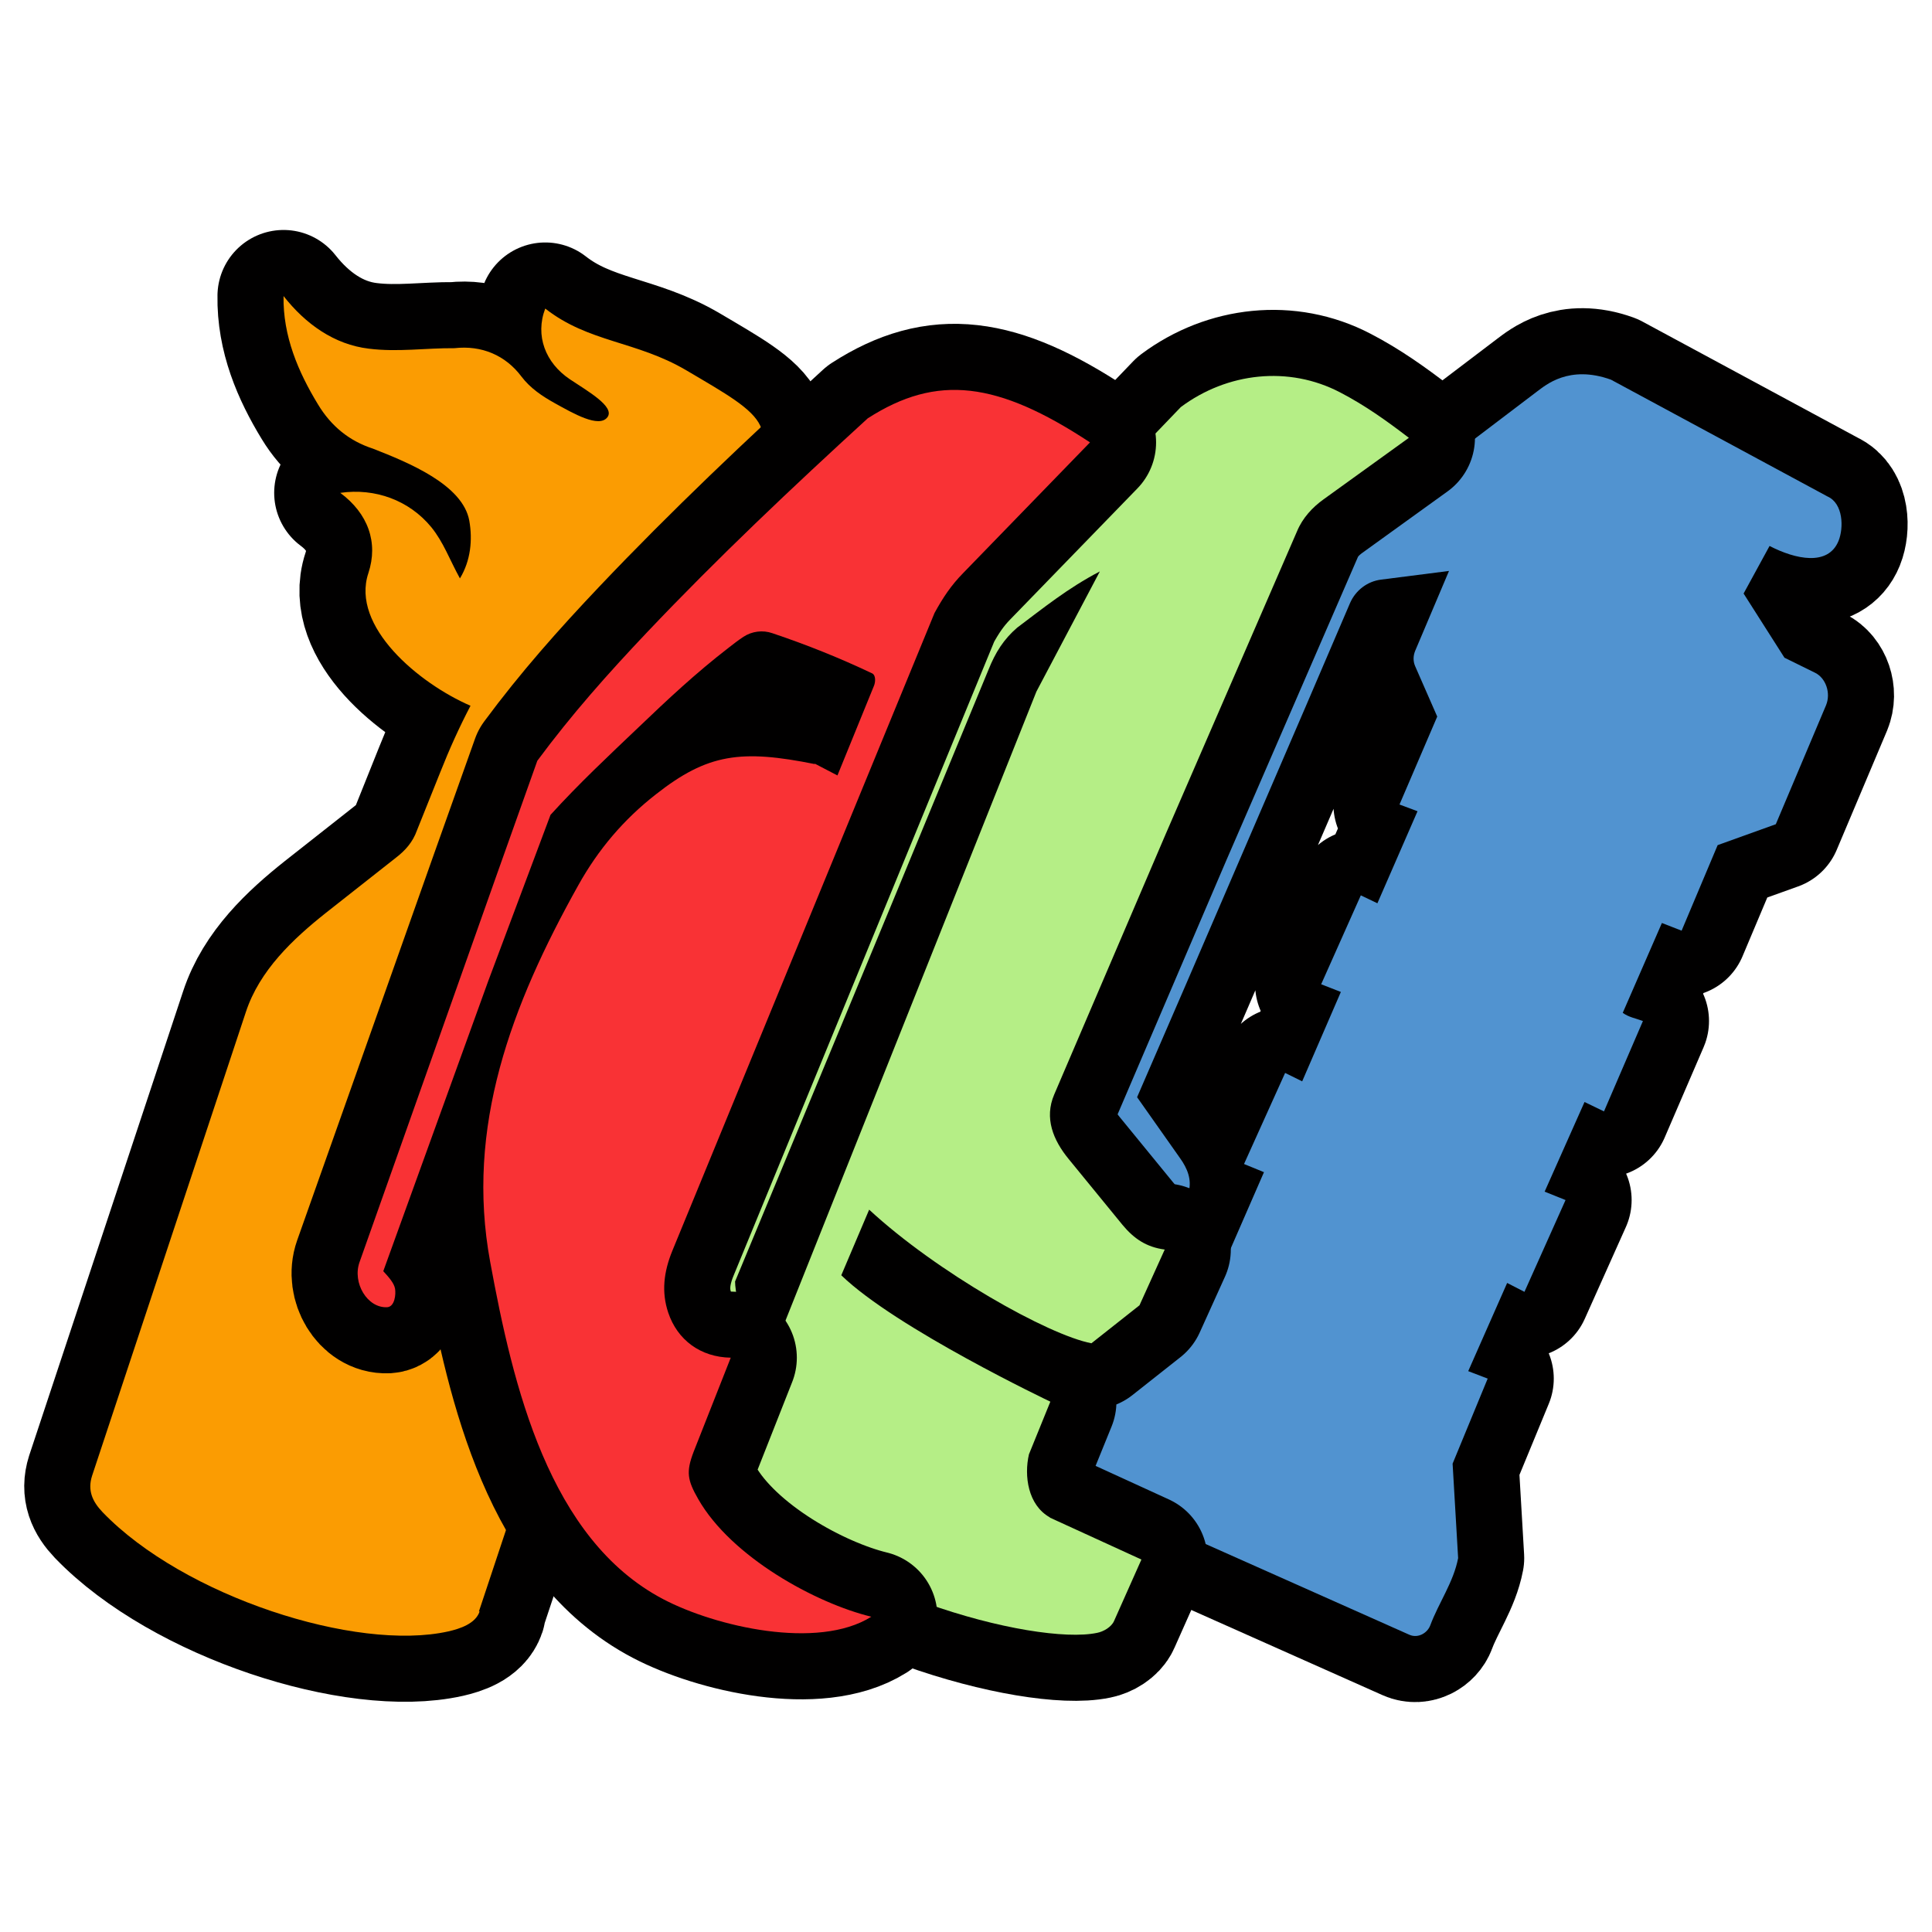
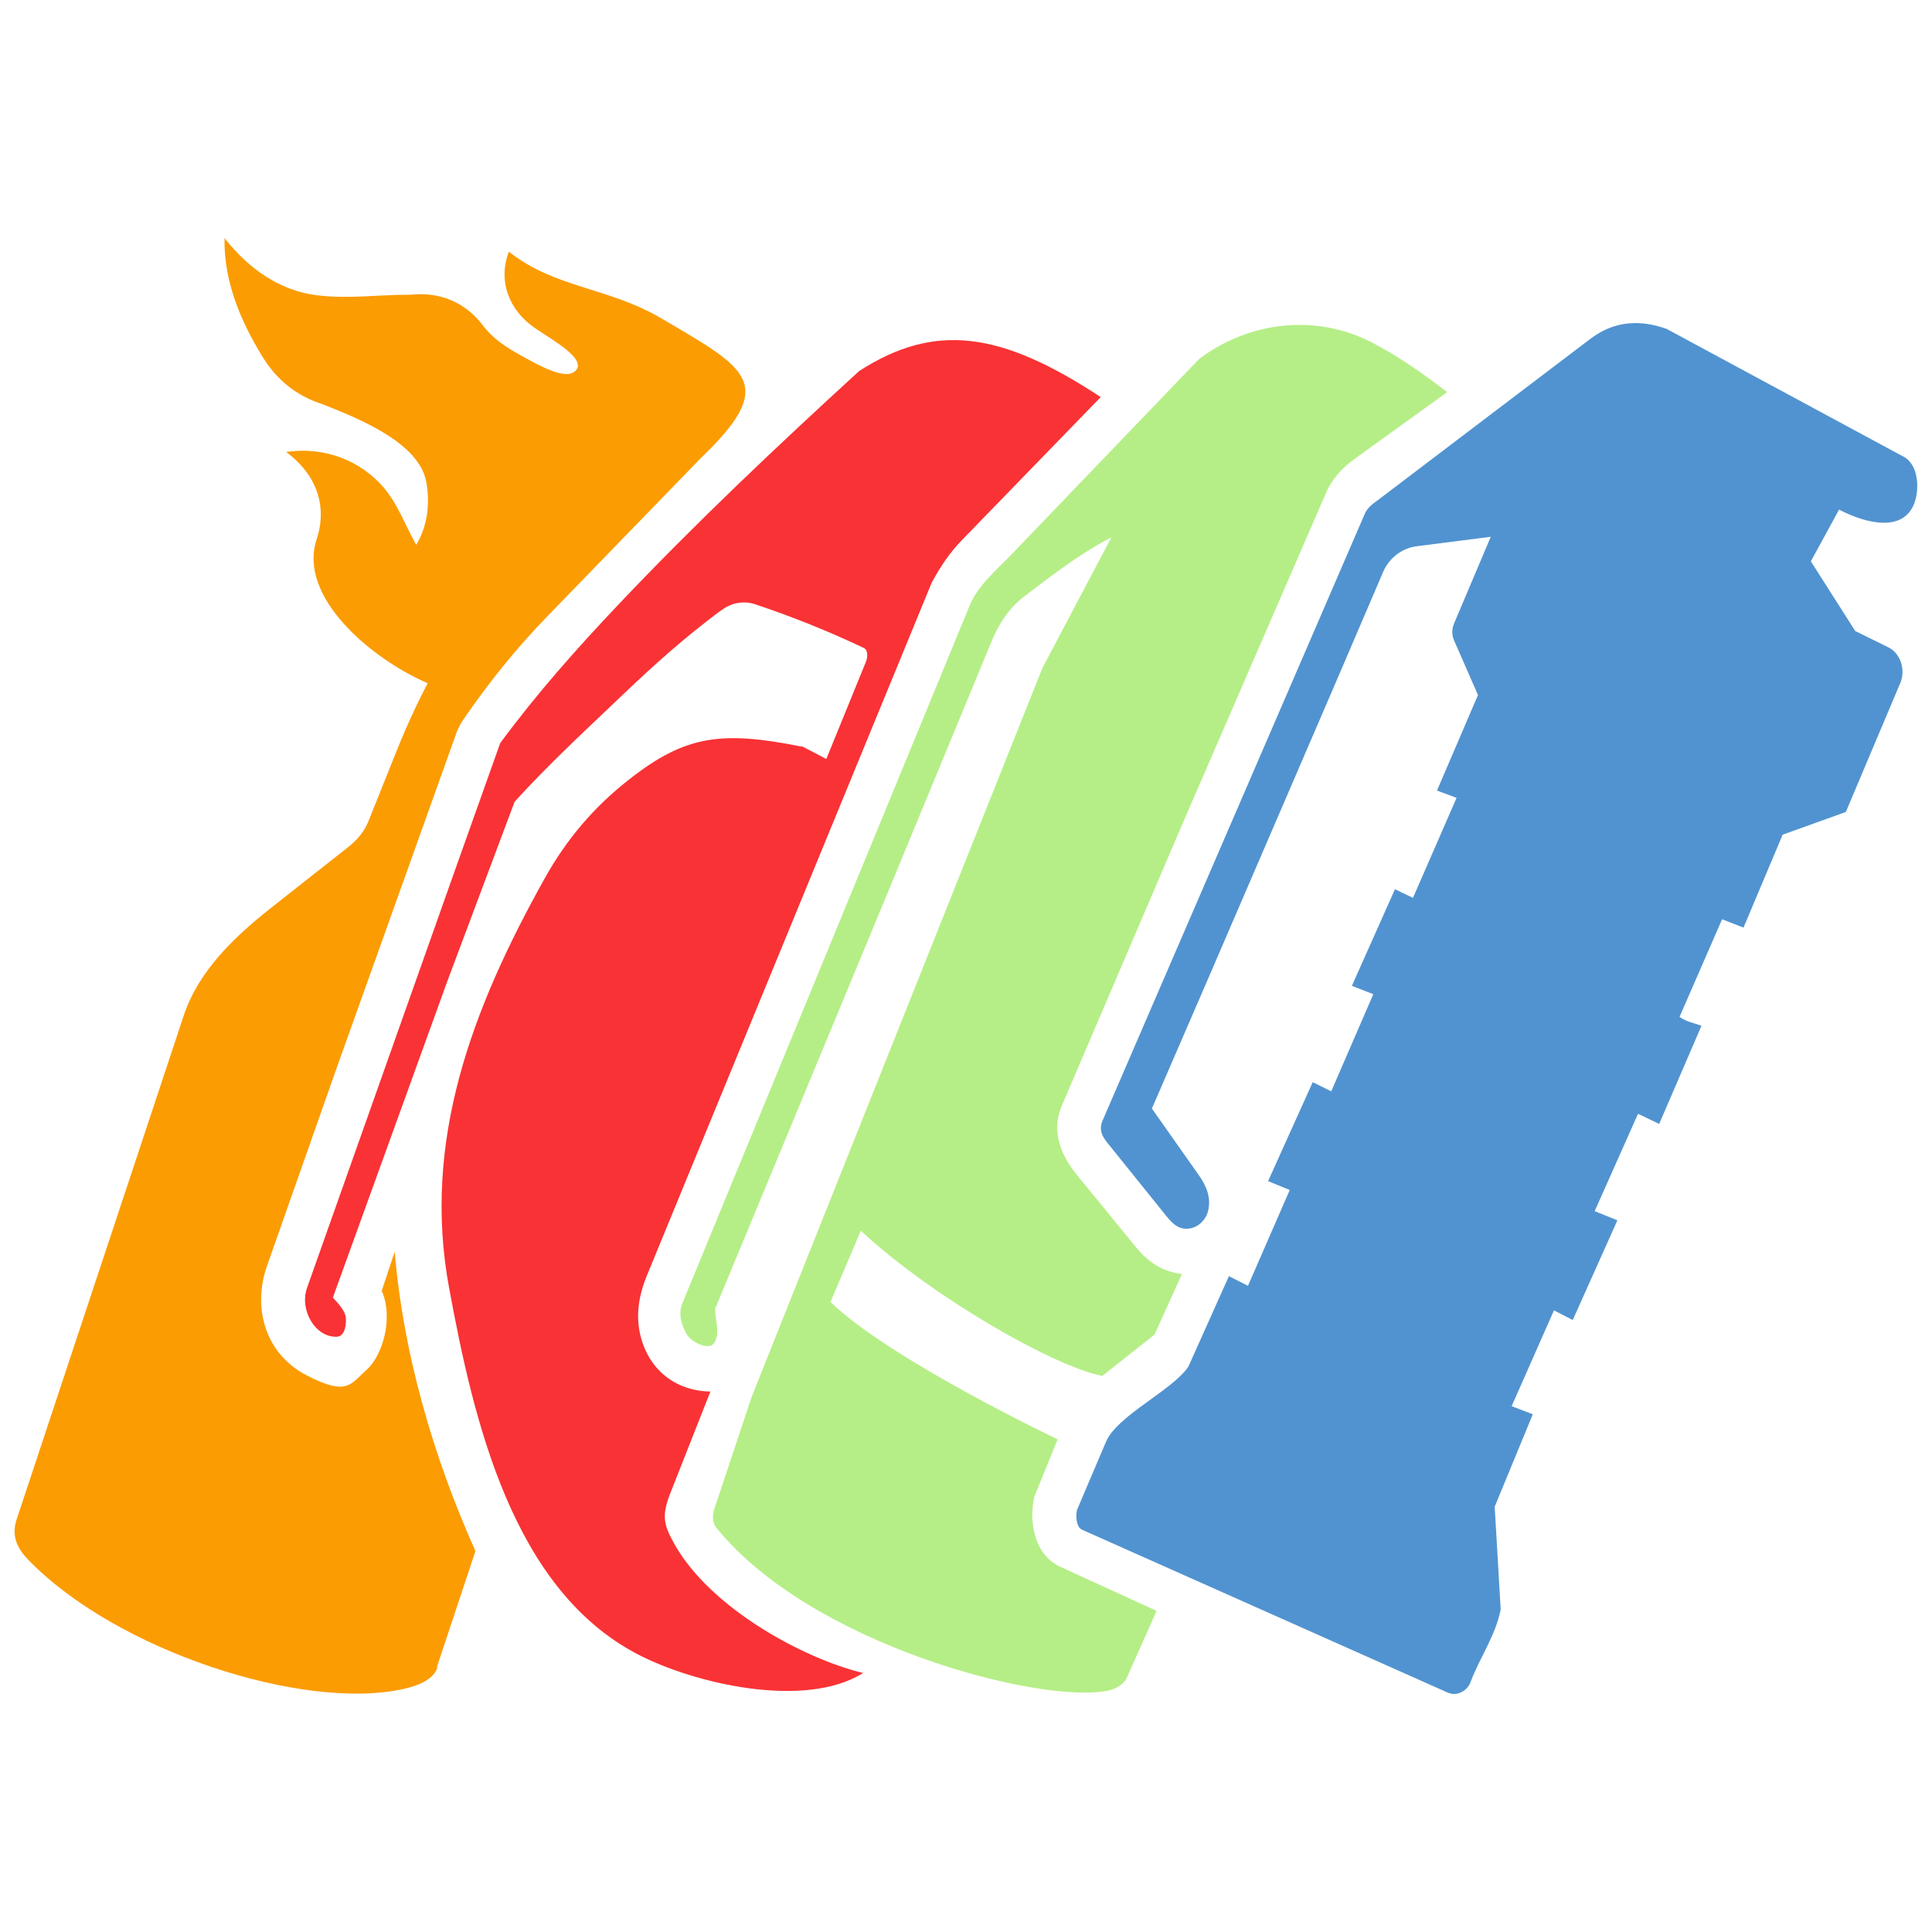
- <svg xmlns="http://www.w3.org/2000/svg" viewBox="98 98 804 804">
+ <svg xmlns="http://www.w3.org/2000/svg" viewBox="130 130 740 740">
  <g transform="translate(-127 -64.8)">
-     <path stroke="#010000" stroke-width="55" stroke-linejoin="round" paint-order="stroke" fill="#5193d0" d="M680.7,746.9c4.2-9.9,25.6-19.7,31.5-28.7l15.5-34.6,7.3,3.7,16-36.7-8.3-3.4,17.1-37.9,7.1,3.5,16.1-37.2-8.2-3.2,16.5-37,6.9,3.3,16.7-38.3-7.5-2.8,15.7-36.6-9.2-21c-.9-2.1-.8-4.3,0-6.3l14.1-33.3-28.2,3.6c-5.8.7-10.7,4.5-13,9.8l-18.3,42.7-49.6,115.1-20.7,47.8,17.9,25.4c3,4.2,4.9,8.8,3.6,13.9-.9,3.6-3.9,6.1-6.8,6.6-4.1.7-6.4-1.4-8.9-4.4l-22.7-28.2c-2.1-2.6-3.6-5.1-1.9-8.9l100.3-232.1c1.1-2.5,2.9-3.8,5-5.3l80.1-60.8c3.3-2.4,13.1-11.1,30.6-4.8l90.1,48.6c6.6,2.9,6.8,13.1,4.6,18.5-4.3,10.6-17.9,7.7-28.7,2.1l-10.8,19.8,17,26.7,12.8,6.3c4.4,2.2,6.6,8.4,4.5,13.5l-20.9,49.5-24.2,8.7-15,35.6-8.2-3.2-16.3,37.4c2.7,1.9,5.2,2.2,8.4,3.4l-16.2,37.6-8.1-3.9-16.6,37.3,8.7,3.5-17.1,38.2-7.2-3.7-16.2,36.7,8.1,3.1-14.6,35.4,2.3,39.3c-1.9,10-8.1,18.6-11.6,28-1.2,3.2-5.1,5.5-8.7,3.9l-140.1-62.4c-2.4-1.1-2.5-6.2-1.7-8l10.9-25.6Z" />
-     <path stroke="#010000" stroke-width="55" stroke-linejoin="round" paint-order="stroke" fill="#b5ee86" d="M662,794.4l38,17.4-11.4,25.6c-1.1,2.5-4.4,4.4-7,4.9-25.8,5.5-114-17.6-150.1-62.2-2.4-2.9-1.3-6.7,0-10l13.3-40,111.5-279.5,26.4-50c-13.4,7-23.6,15.3-34.4,23.4-5.6,4.8-9.1,10.4-11.9,17.4l-41.2,99.7-64.3,155c0,4.5,2.2,9.9-.6,13.4-2.3,2.5-8.5-.8-10.1-3.4-2-3.2-3.6-7.9-1.8-12.2l110.1-267.4c3.1-7.4,10.1-13.3,15.4-18.8l72.5-75.5c19.3-14.4,44.9-17.3,66.3-6.1,10.2,5.3,19.2,11.7,28.6,18.9l-35.5,25.6c-4.6,3.3-8.7,7.7-11,13.2l-54.7,126.1-46.4,108.4c-4.2,9.8-.4,19,6,26.8l22.4,27.4c4.8,5.8,10,9.3,17.6,10.3l-10.5,23.2-20,15.8c-17.9-3.4-64.3-29.5-92.5-55.6l-11.6,27.3c22.8,22.1,87,52.6,87,52.6l-8.9,21.9c-2.1,9-.4,21.1,8.6,26.2Z" />
-     <path stroke="#010000" stroke-width="55" stroke-linejoin="round" paint-order="stroke" fill="#fb9c02" d="M424.6,833.4c-1.7,5.1-8.2,7.2-13,8.3-38.4,8.6-110.2-14.6-143.9-49.6-4.3-4.5-6.3-9.1-4.4-15.1l64-193c5.7-17.4,19.7-30.5,33.3-41.3l29.2-23c3.9-3,7-6.5,8.7-11.3l9.7-24.2c3.8-9.6,7.8-18.5,12.6-27.7-21.5-9.3-49.9-33-42.5-55.2,4.2-12.7-.1-24.8-11.7-33.4,14.5-2.1,28.7,3.1,37.9,14.3,5.1,6.3,7.6,13.5,11.9,21.3,4.5-7.4,5.3-16.1,3.9-24-2.7-15-25.3-24.2-40.1-30-9.9-3.2-17.4-9.4-22.8-18.3-8.3-13.6-14.7-28.6-14.4-45.2,9.1,11.6,21.1,20.2,35.5,21.9,12,1.5,23.7-.3,35.6-.2,11.4-1.3,21.3,3,27.9,11.8,3.7,4.9,8.7,8.2,13.9,11.1,7.6,4.2,18.4,10.5,21.9,5.8,3.2-4.4-8.4-10.9-15.7-15.8-10.1-6.8-14.5-18.1-10.2-29.4,18.1,14.2,37.8,13.4,58.7,25.7,32.5,19.2,44.8,24.7,14.7,53.5l-58.6,60.4c-11.9,12.3-22.1,24.9-31.8,39-1.5,2.1-2.7,4.4-3.5,6.9l-46,128.7-26.1,74.2c-5.7,16.2-.7,33.7,15,41.9s16.9,3.5,23.1-2,10.4-20,5.8-30.3l5-15c3.1,38.3,14.7,78.6,30.9,114.7l-14.8,44.5Z" />
-     <path stroke="#010000" stroke-width="55" stroke-linejoin="round" paint-order="stroke" fill="#f93235" d="M563.9,480.5l9.6,5,15.2-37.3c.6-1.4.9-4.4-.8-5.2-13.5-6.4-27.2-11.9-41.5-16.7-4-1.4-8.5-.8-12,1.5-2.3,1.5-4.3,3.1-6.5,4.8-13.2,10.2-25,21.2-37.1,32.8-12.7,12.1-24.8,23.4-36.7,36.5l-25.9,69.1-43.7,120.8c2.4,2.6,4.5,5,4.9,7.3s-.1,7.5-3.3,7.7c-8.3.4-14.5-10.2-11.5-18.7l57.2-161.5,16.8-47.2c14.2-19.2,29.3-36.2,45.7-53.5,29.5-31.1,60.2-60.1,91.8-89,28.9-18.6,54.1-15.3,92.5,10l-52.8,54.4c-5,5.1-8.4,10.2-11.9,16.6l-109.1,265.4c-3.6,8.8-4.6,17.2-1.7,25.8,3.8,11.3,13.4,18.5,26,18.7l-15.5,39.3c-3.1,8.2-2.6,11.6,2,19.6,13.8,24.1,48.9,43.3,72,48.9-22.3,14-64.9,4.1-86.6-7.3-47.6-25-62.5-88.7-72-140.3-10.4-56.2,8.8-106.9,36.6-156.7,8.4-15.1,19-27.5,32.3-37.9,21.6-17,35.5-18.8,66.3-12.6Z" />
+     <path fill="#5193d0" d="M680.7,746.9c4.2-9.9,25.6-19.7,31.5-28.7l15.5-34.6,7.3,3.7,16-36.7-8.3-3.4,17.1-37.9,7.1,3.5,16.1-37.2-8.2-3.2,16.5-37,6.9,3.3,16.7-38.3-7.5-2.8,15.7-36.6-9.2-21c-.9-2.1-.8-4.3,0-6.3l14.1-33.3-28.2,3.6c-5.8.7-10.7,4.5-13,9.8l-18.3,42.7-49.6,115.1-20.7,47.8,17.9,25.4c3,4.2,4.9,8.8,3.6,13.9-.9,3.6-3.9,6.1-6.8,6.6-4.1.7-6.4-1.4-8.9-4.4l-22.7-28.2c-2.1-2.6-3.6-5.1-1.9-8.9l100.3-232.1c1.1-2.5,2.9-3.8,5-5.3l80.1-60.8c3.3-2.4,13.1-11.1,30.6-4.8l90.1,48.6c6.6,2.9,6.8,13.1,4.6,18.5-4.3,10.6-17.9,7.7-28.7,2.1l-10.8,19.8,17,26.7,12.8,6.3c4.4,2.2,6.6,8.4,4.5,13.5l-20.9,49.5-24.2,8.7-15,35.6-8.2-3.2-16.3,37.4c2.7,1.9,5.2,2.2,8.4,3.4l-16.2,37.6-8.1-3.9-16.6,37.3,8.7,3.5-17.1,38.2-7.2-3.7-16.2,36.7,8.1,3.1-14.6,35.4,2.3,39.3c-1.9,10-8.1,18.6-11.6,28-1.2,3.2-5.1,5.5-8.7,3.9l-140.1-62.4c-2.4-1.1-2.5-6.2-1.7-8l10.9-25.6Z" />
+     <path fill="#b5ee86" d="M662,794.4l38,17.4-11.4,25.6c-1.1,2.5-4.4,4.4-7,4.9-25.8,5.5-114-17.6-150.1-62.2-2.4-2.9-1.3-6.7,0-10l13.3-40,111.5-279.5,26.4-50c-13.4,7-23.6,15.3-34.4,23.4-5.6,4.8-9.1,10.4-11.9,17.4l-41.2,99.7-64.3,155c0,4.5,2.2,9.9-.6,13.4-2.3,2.5-8.5-.8-10.1-3.4-2-3.2-3.6-7.9-1.8-12.2l110.1-267.4c3.1-7.4,10.1-13.3,15.4-18.8l72.5-75.5c19.3-14.4,44.9-17.3,66.3-6.1,10.2,5.3,19.2,11.7,28.6,18.9l-35.5,25.6c-4.6,3.3-8.7,7.7-11,13.2l-54.7,126.1-46.4,108.4c-4.2,9.8-.4,19,6,26.8l22.4,27.4c4.8,5.8,10,9.3,17.6,10.3l-10.5,23.2-20,15.8c-17.9-3.4-64.3-29.5-92.5-55.6l-11.6,27.3c22.8,22.1,87,52.6,87,52.6l-8.9,21.9c-2.1,9-.4,21.1,8.6,26.2Z" />
+     <path fill="#fb9c02" d="M424.6,833.4c-1.7,5.1-8.2,7.2-13,8.3-38.4,8.6-110.2-14.6-143.9-49.6-4.3-4.5-6.3-9.1-4.4-15.1l64-193c5.7-17.4,19.7-30.5,33.3-41.3l29.2-23c3.9-3,7-6.5,8.7-11.3l9.7-24.2c3.8-9.6,7.8-18.5,12.6-27.7-21.5-9.3-49.9-33-42.5-55.2,4.2-12.7-.1-24.8-11.7-33.4,14.5-2.1,28.7,3.1,37.9,14.3,5.1,6.3,7.6,13.5,11.9,21.3,4.5-7.4,5.3-16.1,3.9-24-2.7-15-25.3-24.2-40.1-30-9.9-3.2-17.4-9.4-22.8-18.3-8.3-13.6-14.7-28.6-14.4-45.2,9.1,11.6,21.1,20.2,35.5,21.9,12,1.5,23.7-.3,35.6-.2,11.4-1.3,21.3,3,27.9,11.8,3.7,4.9,8.7,8.2,13.9,11.1,7.6,4.2,18.4,10.5,21.9,5.8,3.2-4.4-8.4-10.9-15.7-15.8-10.1-6.8-14.5-18.1-10.2-29.4,18.1,14.2,37.8,13.4,58.7,25.7,32.5,19.2,44.8,24.7,14.7,53.5l-58.6,60.4c-11.9,12.3-22.1,24.9-31.8,39-1.5,2.1-2.7,4.4-3.5,6.9l-46,128.7-26.1,74.2c-5.7,16.2-.7,33.7,15,41.9s16.9,3.5,23.1-2,10.4-20,5.8-30.3l5-15c3.1,38.3,14.7,78.6,30.9,114.7l-14.8,44.5Z" />
+     <path fill="#f93235" d="M563.9,480.5l9.6,5,15.2-37.3c.6-1.4.9-4.4-.8-5.2-13.5-6.4-27.2-11.9-41.5-16.7-4-1.4-8.5-.8-12,1.5-2.3,1.5-4.3,3.1-6.5,4.8-13.2,10.2-25,21.2-37.1,32.8-12.7,12.1-24.8,23.4-36.7,36.5l-25.9,69.1-43.7,120.8c2.4,2.6,4.5,5,4.9,7.3s-.1,7.5-3.3,7.7c-8.3.4-14.5-10.2-11.5-18.7l57.2-161.5,16.8-47.2c14.2-19.2,29.3-36.2,45.7-53.5,29.5-31.1,60.2-60.1,91.8-89,28.9-18.6,54.1-15.3,92.5,10l-52.8,54.4c-5,5.1-8.4,10.2-11.9,16.6l-109.1,265.4c-3.6,8.8-4.6,17.2-1.7,25.8,3.8,11.3,13.4,18.5,26,18.7l-15.5,39.3c-3.1,8.2-2.6,11.6,2,19.6,13.8,24.1,48.9,43.3,72,48.9-22.3,14-64.9,4.1-86.6-7.3-47.6-25-62.5-88.7-72-140.3-10.4-56.2,8.8-106.9,36.6-156.7,8.4-15.1,19-27.5,32.3-37.9,21.6-17,35.5-18.8,66.3-12.6Z" />
  </g>
</svg>
